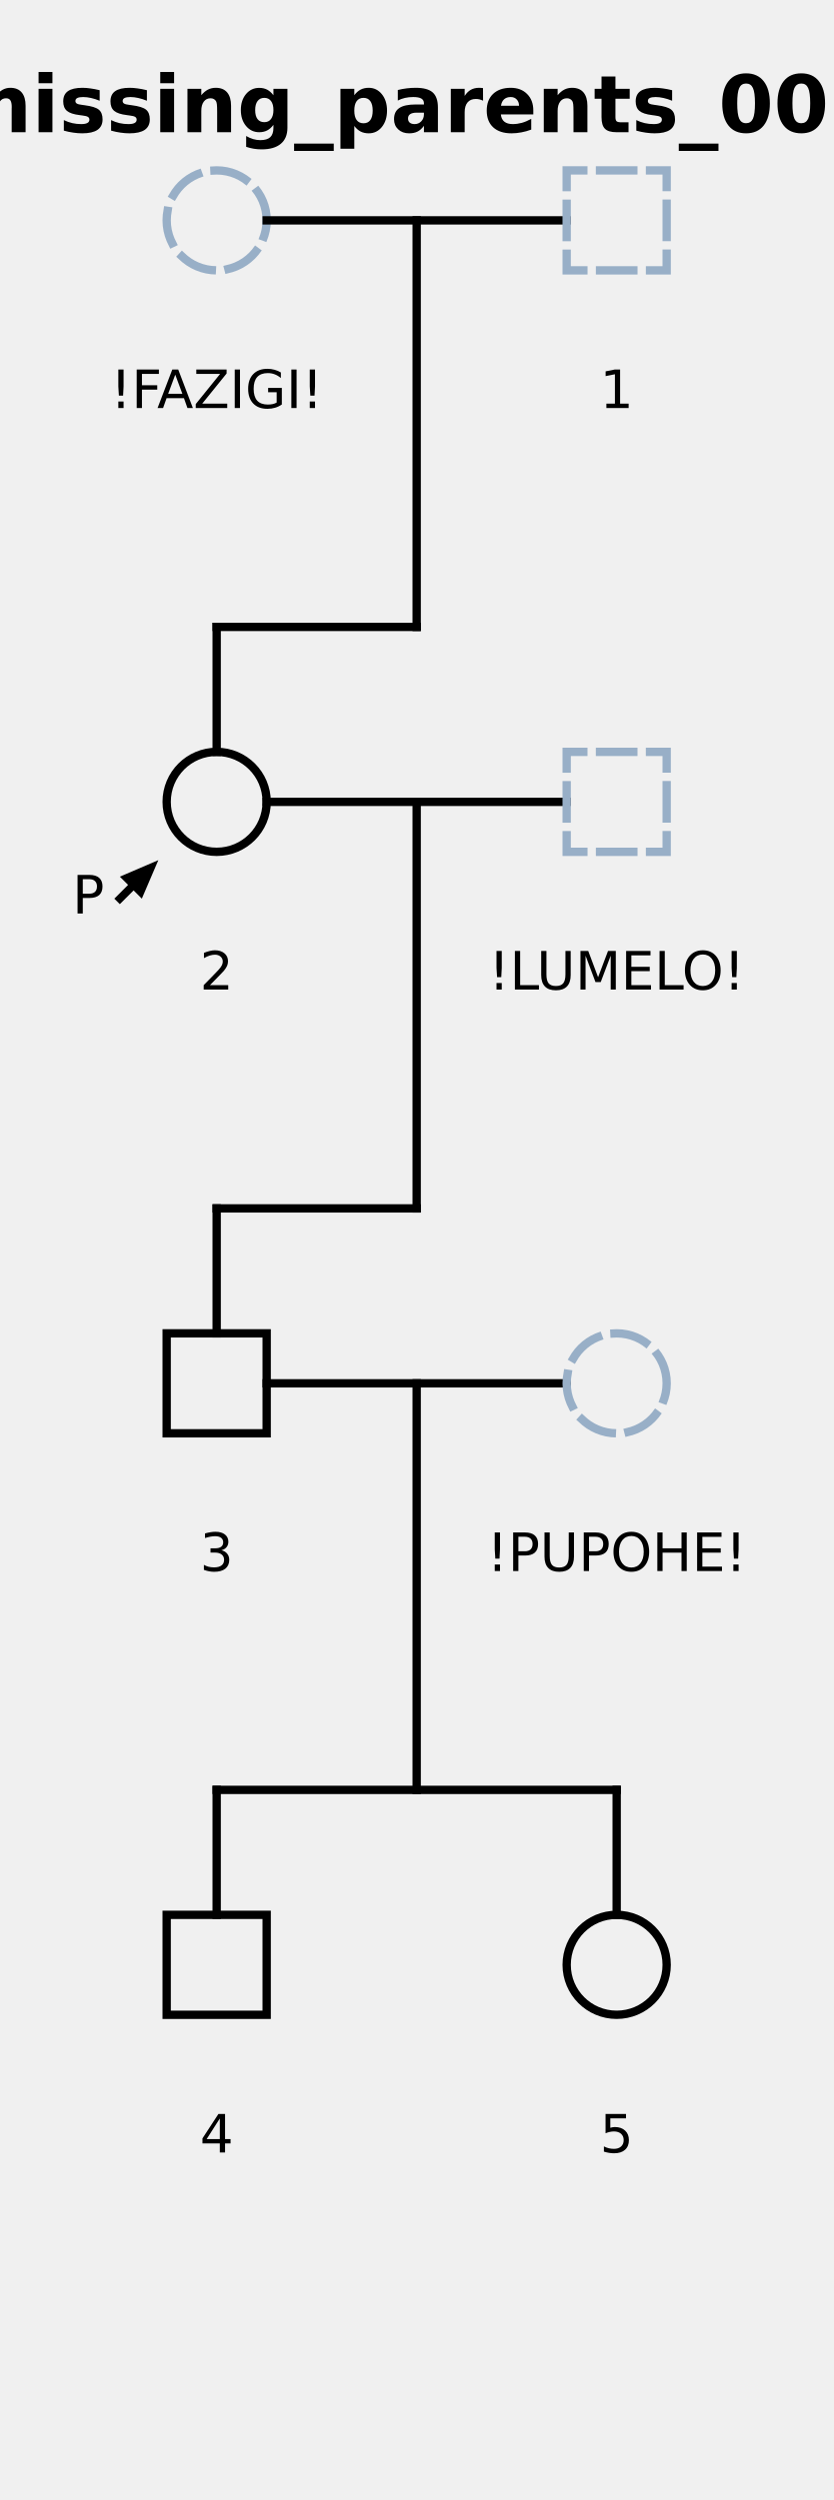
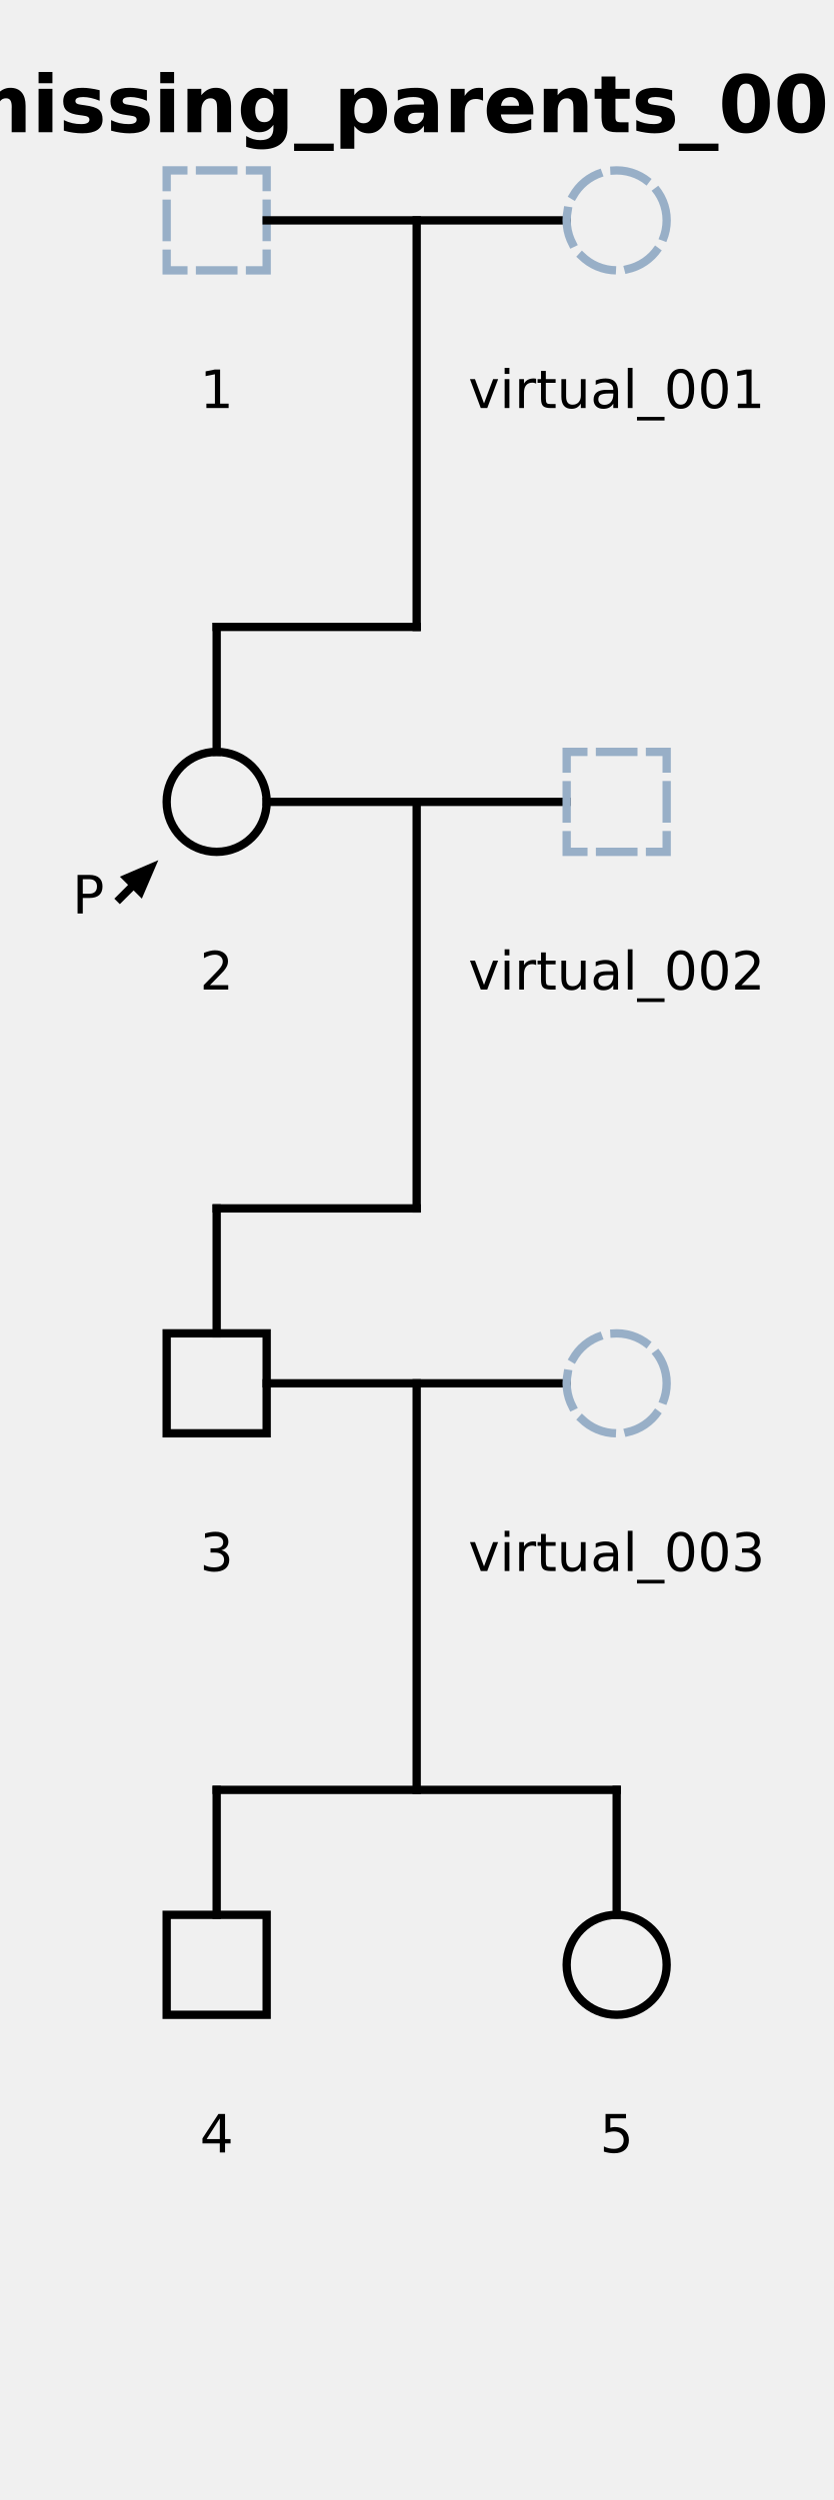
<svg xmlns="http://www.w3.org/2000/svg" version="1.1" id="svgDC" viewBox="0 0 189 567">
  <defs>
    <style type="text/css">

line{
	stroke:#000;
	stroke-width:0.5mm;
	stroke-linejoin:miter;
	stroke-linecap:square;
}

rect{
	stroke:#000;
	stroke-width:0.5mm;
	stroke-linejoin:miter;
	stroke-linecap:square;
}

ellipse{
	stroke: #000;
    fill: #fff;
	stroke-width:0.25mm;
}

text{
	font-family:"DejaVu Sans",sans-serif;
	font-size:12px;
}

.smallText{
	font-family:"DejaVu Sans",sans-serif;
	font-size:9px;
	fill:#444;
}

.layer text{
	fill:#930;
}

.layer line{
	stroke:#000;
}

.birthOrder,.unknownTwins{
	font-size: 8px;
}

.header{
	font-size:18px;
	font-weight:bold;
}

.keyBox{
	fill:#e5e5e5;
	stroke:#000;
	stroke-width:0.5mm;
	stroke-linejoin:miter;
	stroke-linecap:square;
}

.mating:hover{
	stroke-width:1mm;
	stroke:#d56300;
}

.selectedIndividual{
	stroke-width:1mm;
	stroke-linecap:square;
	stroke-linejoin:miter;
	stroke:#d00;
    fill:none;
}

.selectedIndividual:hover{
	stroke:#d00;
	fill:#ffbbbb;
	fill-opacity:0.70;
}

.solid{
	stroke-width:0.5mm;
	stroke-linecap:square;
	stroke-linejoin:miter;
	stroke:#000;
	fill:none;
}

.dashed{
	stroke-width:0.5mm;
	stroke-linecap:square;
	stroke-linejoin:miter;
	stroke:#98afc7;
	stroke-dasharray:2mm,1mm;
	stroke-dashoffset:1.0mm;
	fill:none;
}

.solid:hover{
	fill:#ffb787;
	fill-opacity:0.70;
	stroke:#d56300;
	stroke-width:1mm;
}

.dashed:hover{
	fill:#ffb787;
	fill-opacity:0.70;
	stroke:#d56300;
	stroke-width:1mm;
}

.filled{
	stroke-width:0.5mm;
	stroke-linecap:square;
	stroke-linejoin:miter;
	stroke:#000;
	fill:#000;
}

.specialIcons{
	stroke-width:0.25mm;
	stroke-linecap:round;
	stroke-linejoin:miter;
	stroke:#000;
	fill:#fff;
}

.specialLines{
	stroke-linecap:square;
	stroke-linejoin:miter;
	stroke:#000;
	stroke-width:0.5mm;
	fill:none;
}

.thinLine{
	fill:none;
	stroke: #000;
	stroke-width:0.25mm;
}

.curvedConnector{
	stroke-linecap:square;
	stroke-linejoin:miter;
	stroke:#98afc7;
	stroke-width:0.5mm;
	stroke-dasharray:2mm,1mm;
	stroke-dashoffset:1.0mm;
	fill:none;
}

.curvedConnector:hover{
	stroke:#d56300;
}

.whiteInkLetter_1{
	font-size: 12px;
	fill: #fff;
}

.whiteInkLetter_2{
	font-size: 10px;
	fill: #fff;
}

.whiteInkLetter_3{
	font-size: 8px;
	fill: #fff;
}

.whiteInkLetter{
	font-size: 8px;
	fill: #fff;
}

.blackInkLetter_1{
	font-size: 12px;
}

.blackInkLetter_2{
	font-size: 10px;
}

.blackInkLetter_3{
	font-size: 8px;
}

.blackInkLetter{
	font-size: 8px;
	fill: #000;
}

.blackInk{
	fill: #000;
}

.whiteInk{
	fill: #fff;
}

.counter{
	font-size: 14px;
	fill: #000;
}

.counterFill{
	fill: #fff;
}

.sampleLevel{
	stroke:none;
	fill:#f99;
}

</style>
    <marker id="endArrow" viewBox="0 0 10 10" refX="1" refY="5" markerUnits="strokeWidth" orient="auto" markerWidth="5" markerHeight="4">
      <polyline points="0,0 10,5 0,10 1,5" fill="#000" />
    </marker>
  </defs>
  <g class="pedigree" transform="translate(-462.86)">
    <g id="bottomLayer" class="layer">

 </g>
    <g id="layer0" class="layer">
 </g>
    <g class="drawing">
      <text x="557.36" y="30" text-anchor="middle" class="header">missing_parents_001</text>
-       <circle cx="512" cy="50" r="11.34" id="!FAZIGI!" class="dashed">
- 	</circle>
-       <text x="512" y="92.585" text-anchor="middle">!FAZIGI!</text>
+       <rect x="500.66" y="38.66" width="22.68" height="22.68" id="1" class="dashed">
+ 	</rect>
+       <text x="512" y="92.585" text-anchor="middle">1</text>
      <line x1="523.34" y1="50" x2="591.38" y2="50" />
-       <rect x="591.38" y="38.66" width="22.68" height="22.68" id="1" class="dashed">
- 	</rect>
-       <text x="602.72" y="92.585" text-anchor="middle">1</text>
-       <line class="mating" id="!FAZIGI!:1" x1="557.36" y1="50" x2="557.36" y2="142.243" />
+       <circle cx="602.72" cy="50" r="11.34" id="virtual_001" class="dashed">
+ 	</circle>
+       <text x="602.72" y="92.585" text-anchor="middle">virtual_001</text>
+       <line class="mating" id="virtual_001:1" x1="557.36" y1="50" x2="557.36" y2="142.243" />
      <line class="solid" x1="512" y1="142.243" x2="512" y2="170.593" />
      <circle cx="512" cy="181.933" r="11.34" id="2" class="solid">
	</circle>
      <path d="M 498.77 195.163 l -8.732 3.742 l 1.871 1.871 l -3.119 3.119 l 1.247 1.247 l 3.119 -3.119 l 1.871 1.871 z" />
      <text x="482.894" y="207.259" text-anchor="middle">P</text>
      <text x="512" y="224.517" text-anchor="middle">2</text>
      <line x1="523.34" y1="181.933" x2="591.38" y2="181.933" />
-       <rect x="591.38" y="170.593" width="22.68" height="22.68" id="!LUMELO!" class="dashed">
- 	</rect>
-       <text x="602.72" y="224.517" text-anchor="middle">!LUMELO!</text>
-       <line class="mating" id="2:!LUMELO!" x1="557.36" y1="181.933" x2="557.36" y2="274.175" />
+       <rect x="591.38" y="170.593" width="22.68" height="22.68" id="virtual_002" class="dashed">
+ 	</rect>
+       <text x="602.72" y="224.517" text-anchor="middle">virtual_002</text>
+       <line class="mating" id="2:virtual_002" x1="557.36" y1="181.933" x2="557.36" y2="274.175" />
      <line class="solid" x1="512" y1="274.175" x2="512" y2="302.525" />
      <rect x="500.66" y="302.525" width="22.68" height="22.68" id="3" class="solid">
	</rect>
      <text x="512" y="356.45" text-anchor="middle">3</text>
      <line x1="523.34" y1="313.865" x2="591.38" y2="313.865" />
-       <circle cx="602.72" cy="313.865" r="11.34" id="!PUPOHE!" class="dashed">
- 	</circle>
-       <text x="602.72" y="356.45" text-anchor="middle">!PUPOHE!</text>
-       <line class="mating" id="!PUPOHE!:3" x1="557.36" y1="313.865" x2="557.36" y2="406.108" />
+       <circle cx="602.72" cy="313.865" r="11.34" id="virtual_003" class="dashed">
+ 	</circle>
+       <text x="602.72" y="356.45" text-anchor="middle">virtual_003</text>
+       <line class="mating" id="virtual_003:3" x1="557.36" y1="313.865" x2="557.36" y2="406.108" />
      <line class="solid" x1="512" y1="406.108" x2="512" y2="434.458" />
      <rect x="500.66" y="434.458" width="22.68" height="22.68" id="4" class="solid">
	</rect>
      <text x="512" y="488.382" text-anchor="middle">4</text>
      <line class="solid" x1="602.72" y1="406.108" x2="602.72" y2="434.458" />
      <circle cx="602.72" cy="445.798" r="11.34" id="5" class="solid">
	</circle>
      <text x="602.72" y="488.382" text-anchor="middle">5</text>
      <line x1="512" y1="406.108" x2="602.72" y2="406.108" />
      <line x1="512" y1="274.175" x2="557.36" y2="274.175" />
      <line x1="512" y1="142.243" x2="557.36" y2="142.243" />
    </g>
  </g>
</svg>
